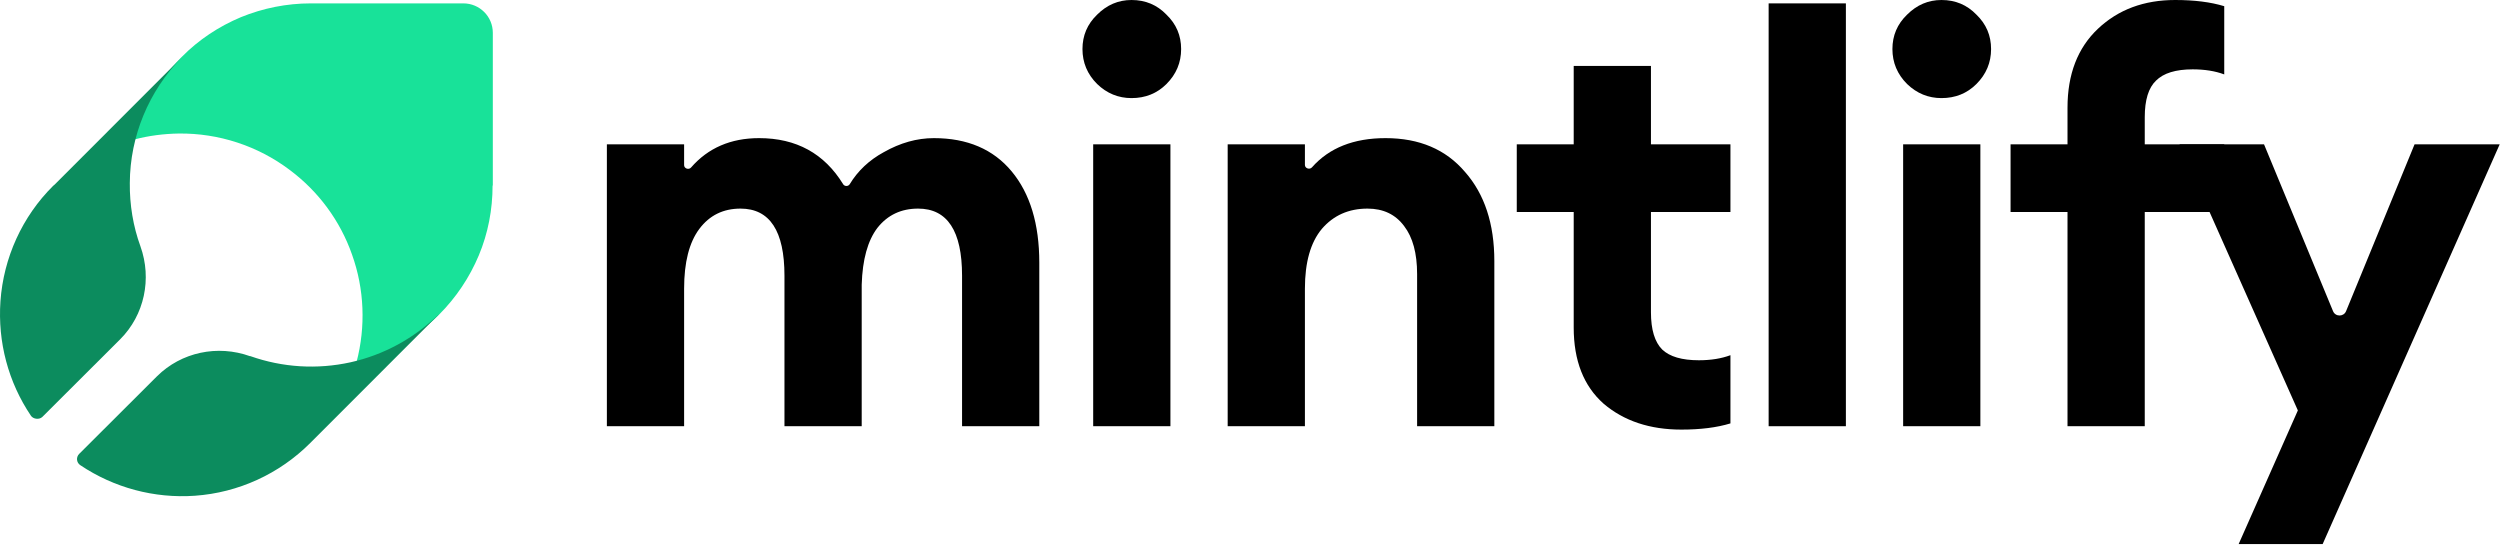
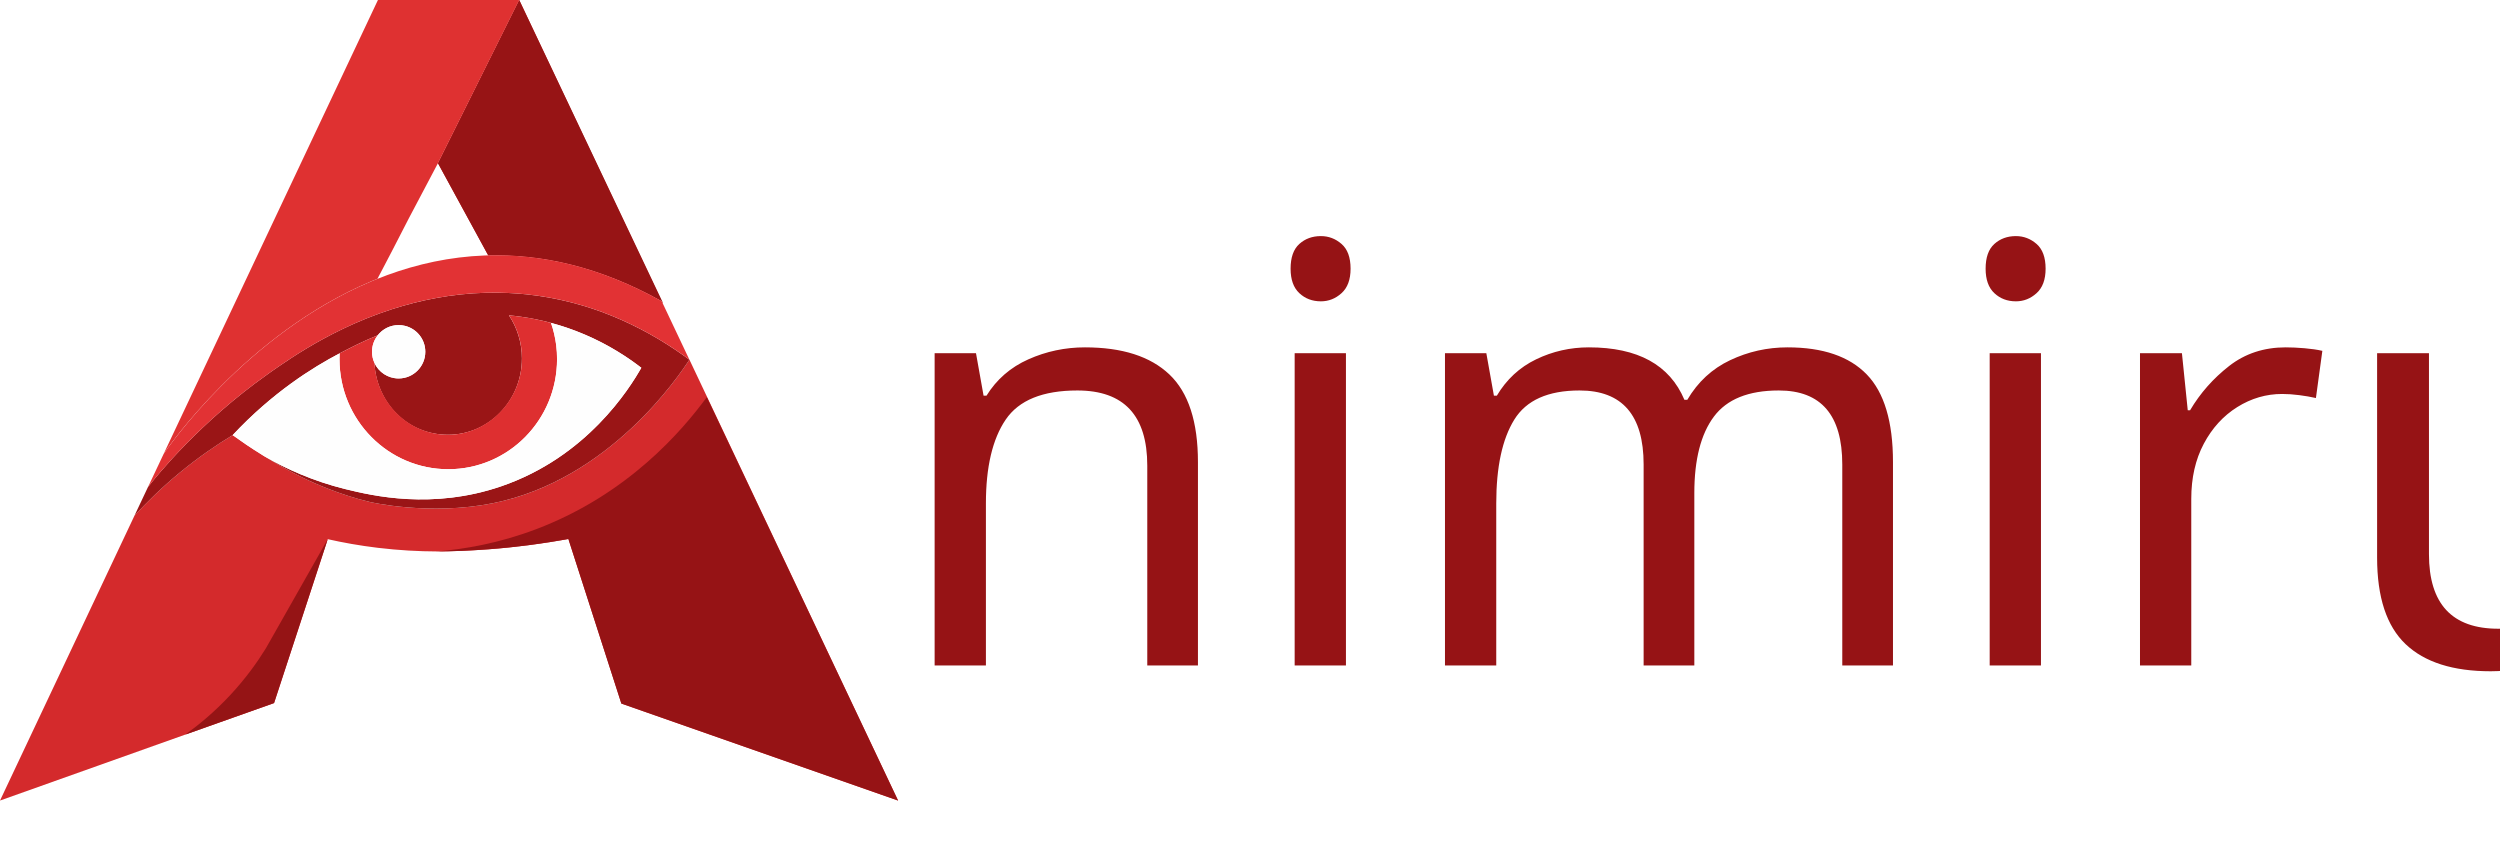
- <svg xmlns="http://www.w3.org/2000/svg" width="1682" height="367" viewBox="0 0 1682 367" fill="none">
-   <path d="M1562.69 366.037H1506.17L1546 276.14L1466.34 97.105H1523.24L1569.66 209.337C1571.28 213.26 1576.84 213.253 1578.45 209.325L1624.52 97.105H1681.79L1562.69 366.037Z" fill="black" />
-   <path d="M1391.02 286.761V142.622H1352.71V97.104H1391.02V72.449C1391.02 49.943 1397.85 32.242 1411.5 19.345C1425.16 6.448 1442.48 0 1463.47 0C1476.37 0 1487.37 1.391 1496.47 4.172V50.069C1490.4 47.793 1483.32 46.656 1475.23 46.656C1463.85 46.656 1455.63 49.184 1450.57 54.242C1445.51 59.046 1442.99 67.265 1442.99 78.897V97.104H1496.47V142.622H1442.99V286.761H1391.02Z" fill="black" />
-   <path d="M1306.22 66.001C1297.37 66.001 1289.66 62.84 1283.08 56.518C1276.51 49.943 1273.22 42.104 1273.22 33C1273.22 23.897 1276.51 16.184 1283.08 9.862C1289.66 3.287 1297.37 0 1306.22 0C1315.58 0 1323.42 3.287 1329.74 9.862C1336.31 16.184 1339.6 23.897 1339.6 33C1339.6 42.104 1336.31 49.943 1329.74 56.518C1323.42 62.84 1315.58 66.001 1306.22 66.001ZM1280.43 286.761V97.104H1332.39V286.761H1280.43Z" fill="black" />
-   <path d="M1189.94 286.761V2.276H1241.91V286.761H1189.94Z" fill="black" />
-   <path d="M1131.24 289.037C1110 289.037 1092.55 283.221 1078.89 271.588C1065.49 259.703 1058.79 242.634 1058.79 220.381V142.622H1020.48V97.104H1058.79V44.38H1110.76V97.104H1164.24V142.622H1110.76V210.14C1110.76 221.772 1113.29 230.117 1118.34 235.174C1123.4 239.979 1131.62 242.381 1143 242.381C1151.09 242.381 1158.17 241.243 1164.24 238.967V284.864C1155.14 287.646 1144.14 289.037 1131.24 289.037Z" fill="black" />
-   <path d="M825.979 286.761V97.104H877.945V110.967C877.945 113.311 881.135 114.347 882.688 112.591C894.273 99.485 910.773 92.932 932.187 92.932C954.946 92.932 972.774 100.518 985.67 115.691C998.82 130.61 1005.39 150.587 1005.39 175.622V286.761H953.429V184.346C953.429 170.438 950.521 159.691 944.704 152.105C938.888 144.265 930.67 140.346 920.049 140.346C907.405 140.346 897.164 144.898 889.325 154.001C881.738 163.105 877.945 176.507 877.945 194.208V286.761H825.979Z" fill="black" />
-   <path d="M761.286 66.001C752.436 66.001 744.723 62.84 738.148 56.518C731.574 49.943 728.286 42.104 728.286 33C728.286 23.897 731.574 16.184 738.148 9.862C744.723 3.287 752.436 0 761.286 0C770.643 0 778.482 3.287 784.804 9.862C791.379 16.184 794.666 23.897 794.666 33C794.666 42.104 791.379 49.943 784.804 56.518C778.482 62.84 770.643 66.001 761.286 66.001ZM735.493 286.761V97.104H787.459V286.761H735.493Z" fill="black" />
-   <path d="M647.273 286.761V185.484C647.273 155.392 637.411 140.346 617.686 140.346C606.307 140.346 597.204 144.645 590.376 153.243C583.801 161.84 580.261 174.61 579.755 191.553V286.761H527.789V185.484C527.789 155.392 517.927 140.346 498.203 140.346C486.571 140.346 477.341 144.898 470.513 154.001C463.685 163.105 460.272 176.507 460.272 194.208V286.761H408.306V97.104H460.272V111.103C460.272 113.435 463.407 114.462 464.939 112.704C476.419 99.522 491.68 92.932 510.72 92.932C535.742 92.932 554.588 103.262 567.259 123.923C568.258 125.553 570.718 125.527 571.712 123.894C577.189 114.891 584.802 107.731 594.548 102.415C605.675 96.093 616.928 92.932 628.307 92.932C650.813 92.932 668.261 100.392 680.652 115.311C693.043 130.231 699.239 150.714 699.239 176.76V286.761H647.273Z" fill="black" />
-   <path d="M331.569 124.833V22.09C331.569 11.065 322.625 2.276 311.764 2.276H209.069C192.938 2.276 176.967 5.472 162.113 11.544C147.26 17.775 133.685 26.724 122.345 38.228L121.546 39.027C106.533 54.207 95.833 73.062 90.402 93.834C100.145 91.277 110.206 89.999 120.268 89.839C147.1 89.52 173.453 98.148 194.855 114.287C214.18 128.668 228.873 148.481 236.859 171.331C245.164 194.5 246.122 219.746 239.893 243.554C260.496 238.122 279.503 227.416 294.675 212.396L295.474 211.597C306.813 200.252 315.917 186.67 322.145 171.81C328.374 156.95 331.409 140.971 331.409 124.833H331.569Z" fill="#18E299" />
-   <path d="M87.337 123.098C87.496 91.579 100.066 61.334 122.182 38.73L36.739 124.212C36.421 124.531 36.102 124.69 35.784 125.008C14.941 145.702 2.371 173.4 0.303 202.69C-1.607 230.07 5.553 257.131 20.828 279.736C22.285 281.892 26.238 282.601 28.466 280.532L80.813 228.319C97.202 211.923 102.293 187.568 94.497 165.759C89.564 152.229 87.178 137.743 87.337 123.098Z" fill="#0C8C5E" />
-   <path d="M294.976 211.605C278.587 227.683 258.062 238.826 235.786 243.761C213.351 248.695 190.121 247.263 168.482 239.622C168.482 239.622 168.323 239.622 168.164 239.622C146.365 231.822 122.022 236.916 105.633 253.153L53.285 305.365C51.057 307.594 51.376 311.255 54.081 313.006C76.674 328.128 103.724 335.451 131.091 333.541C160.368 331.471 187.894 318.896 208.737 298.043L209.533 297.247L294.976 211.764V211.605Z" fill="#0C8C5E" />
+ <svg xmlns="http://www.w3.org/2000/svg" id="Calque_1" data-name="Calque 1" viewBox="0 0 1287.38 434.66">
+   <defs>
+     <style>
+       .cls-1 {
+         font-family: FranklinGothic-Medium, 'Franklin Gothic Medium';
+         font-size: 300px;
+         font-weight: 500;
+       }
+ 
+       .cls-1, .cls-2 {
+         fill: #961315;
+       }
+ 
+       .cls-3 {
+         fill: #951415;
+       }
+ 
+       .cls-4 {
+         fill: none;
+       }
+ 
+       .cls-5 {
+         fill: #9a1516;
+       }
+ 
+       .cls-6 {
+         fill: #d42a2c;
+       }
+ 
+       .cls-7 {
+         fill: #e23234;
+       }
+ 
+       .cls-8 {
+         fill: #971415;
+       }
+ 
+       .cls-9 {
+         fill: #fefefe;
+       }
+ 
+       .cls-10 {
+         fill: #df3131;
+       }
+ 
+       .cls-11 {
+         fill: #de2f30;
+       }
+     </style>
+   </defs>
+   <path class="cls-6" d="M194.52,172.65h.02v-.03s-.02.02-.02.03ZM194.52,172.65h.02v-.03s-.02.02-.02.03ZM194.52,172.65h.02v-.03s-.02.02-.02.03ZM194.52,172.65h.02v-.03s-.02.02-.02.03ZM251.24,131.5s.02.02.02.03c.05-.02.11-.02.16-.03-.05-.02-.11-.02-.18,0ZM267.36,0c-13.95,28.02-27.89,56.03-41.84,84.04,8.64,15.81,17.27,31.64,25.89,47.47,27.47-.74,57.47,5.78,89.32,23.57L267.36,0ZM194.52,172.65h.02v-.03s-.02.02-.02.03ZM194.52,172.65h.02v-.03s-.02.02-.02.03ZM194.52,172.65h.02v-.03s-.02.02-.02.03ZM194.52,172.65h.02v-.03s-.02.02-.02.03ZM194.52,172.65h.02v-.03s-.02.02-.02.03ZM355.01,185.22c-5.17,8-41.07,61.84-101.24,73.92-32.8,6.58-63.3-.64-63.3-.64-15.53-3.68-29.07-9.9-32.51-11.52-9.22-4.34-16.83-8.94-21.56-11.87-.33-.2-.62-.38-.92-.56-6.42-3.96-11.72-7.63-15.68-10.49-8.28,5.01-17.56,11.34-27.19,19.28-9.28,7.64-17.01,15.26-23.37,22.21L0,412.25l95.35-33.95,45.78-16.25,27.65-84.4c7.76,1.75,16.35,3.31,25.7,4.44,11.11,1.34,21.38,1.85,30.58,1.88.82-.02,1.64-.02,2.46-.03.62,0,1.26-.02,1.9-.03h.59c1.15-.03,2.31-.07,3.49-.1,1.54-.05,3.08-.1,4.65-.16,1.39-.07,2.82-.13,4.24-.2,1.37-.08,2.78-.15,4.19-.25,1.65-.1,3.34-.21,5.04-.34,1.78-.15,3.55-.28,5.29-.44,1.36-.11,2.73-.25,4.12-.39,1.7-.16,3.4-.34,5.07-.54.16-.02.33-.03.49-.07.93-.1,1.87-.2,2.78-.33,4.11-.49,8.12-1.05,12-1.65,1.05-.16,2.1-.33,3.13-.49.23-.03.44-.07.67-.1.05-.02.11-.02.18-.03.16-.03.34-.05.51-.08.11-.02.25-.05.36-.07.93-.16,1.85-.31,2.78-.47,1.24-.21,2.49-.43,3.7-.65l27.29,84.76,142.49,49.96-107.44-227.03ZM194.54,172.62s-.02.02-.02.03h.02v-.03ZM194.52,172.65h.02v-.03s-.02.02-.02.03ZM194.52,172.65h.02v-.03s-.02.02-.02.03ZM194.52,172.65h.02v-.03s-.02.02-.02.03ZM194.52,172.65h.02v-.03s-.02.02-.02.03ZM194.52,172.65h.02v-.03s-.02.02-.02.03ZM194.52,172.65h.02v-.03s-.02.02-.02.03Z" />
+   <path class="cls-4" d="M194.54,172.62v.03h-.02s0-.03.02-.03Z" />
+   <path class="cls-4" d="M194.52,172.65h.02v-.03s-.02.02-.02.03Z" />
+   <path class="cls-4" d="M119.82,224.07c3.96,2.86,9.26,6.53,15.68,10.49-6.33-3.72-11.56-7.38-15.68-10.49Z" />
+   <path class="cls-4" d="M251.42,131.5s-.11.02-.16.03t-.02-.03c.07-.02.13-.02.18,0Z" />
+   <path class="cls-4" d="M75.52,251.71c-2.29,4.86-4.6,9.71-6.91,14.55.21-.23.43-.46.64-.7l6.89-14.6c-.21.25-.43.51-.62.75ZM194.52,172.65h.02v-.03s-.02.02-.02.03ZM194.52,172.65h.02v-.03s-.02.02-.02.03Z" />
+   <path class="cls-2" d="M363.98,204.52c32.83,69.24,65.66,138.48,98.48,207.72-47.5-16.65-95-33.3-142.5-49.95l-27.28-84.75c-12.56,2.31-26.39,4.21-41.35,5.33-9.19.69-17.97,1.03-26.3,1.09,14.21-1.16,31.81-4.18,50.91-11.4,47.43-17.92,75.49-50.93,88.03-68.05Z" />
+   <path class="cls-3" d="M141.12,362.05l27.64-84.39c-10.62,18.74-21.24,37.47-31.86,56.21-4.37,7.09-10.33,15.46-18.34,24.06-8.2,8.8-16.33,15.46-23.22,20.37,15.26-5.42,30.51-10.83,45.77-16.25Z" />
+   <path class="cls-4" d="M251.42,131.5s-.11.02-.16.03t-.02-.03c.07-.02.13-.02.18,0Z" />
+   <path class="cls-8" d="M341.43,156.06c-.07.02-.11.05-.18.07l-.51-1.05c-31.85-17.79-61.86-24.31-89.32-23.57-8.63-15.83-17.25-31.66-25.89-47.47,13.95-28.01,27.89-56.01,41.84-84.04,24.68,52.02,49.37,104.04,74.07,156.06Z" />
+   <path class="cls-5" d="M355.01,185.22c-5.17,8-41.07,61.84-101.24,73.92-32.8,6.58-63.3-.64-63.3-.64-15.53-3.68-29.07-9.9-32.51-11.52-9.22-4.34-16.83-8.94-21.56-11.87,10.79,6.24,24.63,12.59,41.36,16.73,14.13,3.49,44.93,10.69,80.29-1.41,44.19-15.14,66.1-50.35,72.2-61.04-6.63-5.12-16.47-11.75-29.43-17.25h-.02c-5.19-2.19-10.88-4.22-17.09-5.88-5.34-1.44-10.48-2.46-15.35-3.14h-.02c-2.14-.31-4.24-.56-6.27-.75,4.21,6.33,6.68,13.98,6.68,22.23,0,21.7-17.02,39.28-38.01,39.28s-36.85-16.38-37.96-37.04c2.16,4.75,6.94,8.04,12.49,8.04,7.58,0,13.73-6.15,13.73-13.73,0-6.47-4.47-11.88-10.49-13.34-1.03-.26-2.13-.39-3.24-.39-4.35,0-8.23,2.03-10.75,5.21-.02,0-.02.02-.02.03-7.71,3.13-14.16,6.45-19.61,9.3h-.02c-13.83,7.25-34.49,20.12-55.08,42.12-8.28,5.01-17.56,11.34-27.19,19.28-9.28,7.64-17.01,15.26-23.37,22.21l6.89-14.6.07-.15c4.7-6.07,26.93-33.54,61.38-57.94.47-.36.97-.7,1.46-1.05.47-.34.93-.67,1.41-1,.43-.31.85-.61,1.28-.88.51-.36,1.01-.7,1.52-1.05.33-.23.65-.44.98-.67,7.01-4.81,18.25-12.18,32.82-19.12,7.4-3.52,15.66-6.94,24.67-9.85,14.37-4.63,30.63-8,48.3-8.5,3.83-.1,7.73-.08,11.7.11,3.01.13,6.06.36,9.13.67,1.93.2,3.85.44,5.73.7,16.19,2.28,30.64,6.84,43.2,12.39,14.24,6.27,26.06,13.8,35.22,20.59Z" />
+   <path class="cls-11" d="M286.86,184.96c0,31.3-25.08,56.67-56.01,56.67s-56.01-25.37-56.01-56.67c0-1.01.03-2.01.07-3.01h.02c5.45-2.85,11.9-6.17,19.61-9.3-1.87,2.34-2.96,5.29-2.96,8.5,0,2.03.44,3.96,1.24,5.7,1.11,20.66,17.68,37.04,37.96,37.04s38.01-17.58,38.01-39.28c0-8.25-2.47-15.89-6.68-22.23,2.03.2,4.12.44,6.27.75h.02c4.88.69,10.02,1.7,15.35,3.14,1.29,3.7,2.19,7.58,2.7,11.59.28,2.32.43,4.7.43,7.1Z" />
+   <path class="cls-9" d="M330.26,189.4c-6.11,10.69-28.01,45.9-72.2,61.04-35.36,12.1-66.16,4.89-80.29,1.41-16.73-4.14-30.58-10.49-41.36-16.73-.33-.2-.62-.38-.92-.56-6.42-3.96-11.72-7.63-15.68-10.49,20.59-22,41.25-34.86,55.08-42.12-.03,1-.07,2-.07,3.01,0,31.3,25.08,56.67,56.01,56.67s56.01-25.37,56.01-56.67c0-2.41-.15-4.78-.43-7.1-.51-4.01-1.41-7.89-2.7-11.59,6.2,1.65,11.9,3.68,17.09,5.88h.02c12.96,5.5,22.8,12.13,29.43,17.25Z" />
+   <path class="cls-10" d="M267.36,0c-13.95,28.02-27.89,56.03-41.84,84.04-5.01,9.48-10.02,18.97-15.03,28.46,0,0-.26.51-.36.7-2.46,4.78-5.07,9.89-7.87,15.29-.39.77-.8,1.56-1.21,2.32-1.34,2.57-2.68,5.16-4.04,7.73-.69,1.31-1.39,2.65-2.1,3.99-.18.34-.34.69-.52,1.03,0,0-.13.05-.41.16-.65.26-1.31.52-1.95.79-.23.1-.47.2-.75.31-64.72,27.17-105.33,86.42-106.95,88.8L194.62,0h72.74Z" />
+   <path class="cls-4" d="M225.52,84.04c8.64,15.81,17.27,31.64,25.89,47.47-.05-.02-.11-.02-.18,0h-.21c-.46.02-.92.03-1.39.05-17.92.67-34.77,4.44-50.32,10.13-.02,0-.03.02-.05.02-.11.05-.28.11-.49.2-.39.15-.74.29-1.06.41-.16.07-.36.13-.59.23-1.08.41-1.88.7-2.73,1.03" />
+   <path class="cls-4" d="M225.52,84.04c-5.01,9.48-10.02,18.97-15.03,28.46,5.01-9.56,10.02-19.05,15.03-28.46Z" />
+   <path class="cls-9" d="M219.02,181.15c0,7.58-6.15,13.73-13.73,13.73-5.55,0-10.33-3.29-12.49-8.04-.8-1.74-1.24-3.67-1.24-5.7,0-3.21,1.1-6.15,2.96-8.5h.02v-.03c2.52-3.18,6.4-5.21,10.75-5.21,1.11,0,2.21.13,3.24.39,6.02,1.46,10.49,6.87,10.49,13.34Z" />
+   <path class="cls-4" d="M84.28,233.71l-8.07,17.1c-.29.39-.52.69-.69.9l8.76-18.01Z" />
+   <path class="cls-4" d="M251.42,131.5s-.11.02-.16.03t-.02-.03c.07-.02.13-.02.18,0Z" />
+   <path class="cls-7" d="M355.01,185.22c-9.17-6.79-20.98-14.32-35.22-20.59-12.55-5.55-27.01-10.12-43.2-12.39-1.88-.26-3.8-.51-5.73-.7-3.08-.31-6.12-.54-9.13-.67-3.98-.2-7.87-.21-11.7-.11-17.68.49-33.93,3.86-48.3,8.5-9,2.91-17.27,6.33-24.67,9.85-14.57,6.94-25.81,14.31-32.82,19.12-.33.23-.65.44-.98.67-.51.34-1.01.69-1.52,1.05-.43.28-.85.57-1.28.88-.47.33-.93.65-1.41,1-.49.34-.98.69-1.46,1.05-34.46,24.41-56.68,51.87-61.38,57.94l8.07-17.1s.02-.03.05-.08c1.62-2.37,42.23-61.63,106.95-88.8.28-.11.52-.21.75-.31.93-.39,1.57-.65,1.95-.79.28-.11.41-.16.41-.16,1.55-.58,2.32-.87,2.73-1.03.13-.05.3-.12.59-.23.48-.18.68-.26,1.06-.41.21-.08.38-.15.49-.2.02,0,.03-.02.05-.02,15.55-5.7,32.39-9.46,50.32-10.13.47-.02.93-.03,1.39-.05h.21s.02.02.02.03c.05-.02.11-.02.16-.03,27.47-.74,57.47,5.78,89.32,23.57l.51,1.05v.02l13.77,29.09Z" />
+   <text class="cls-1" transform="translate(455.79 342.67)">
+     <tspan x="0" y="0">nimiru</tspan>
+   </text>
</svg>
